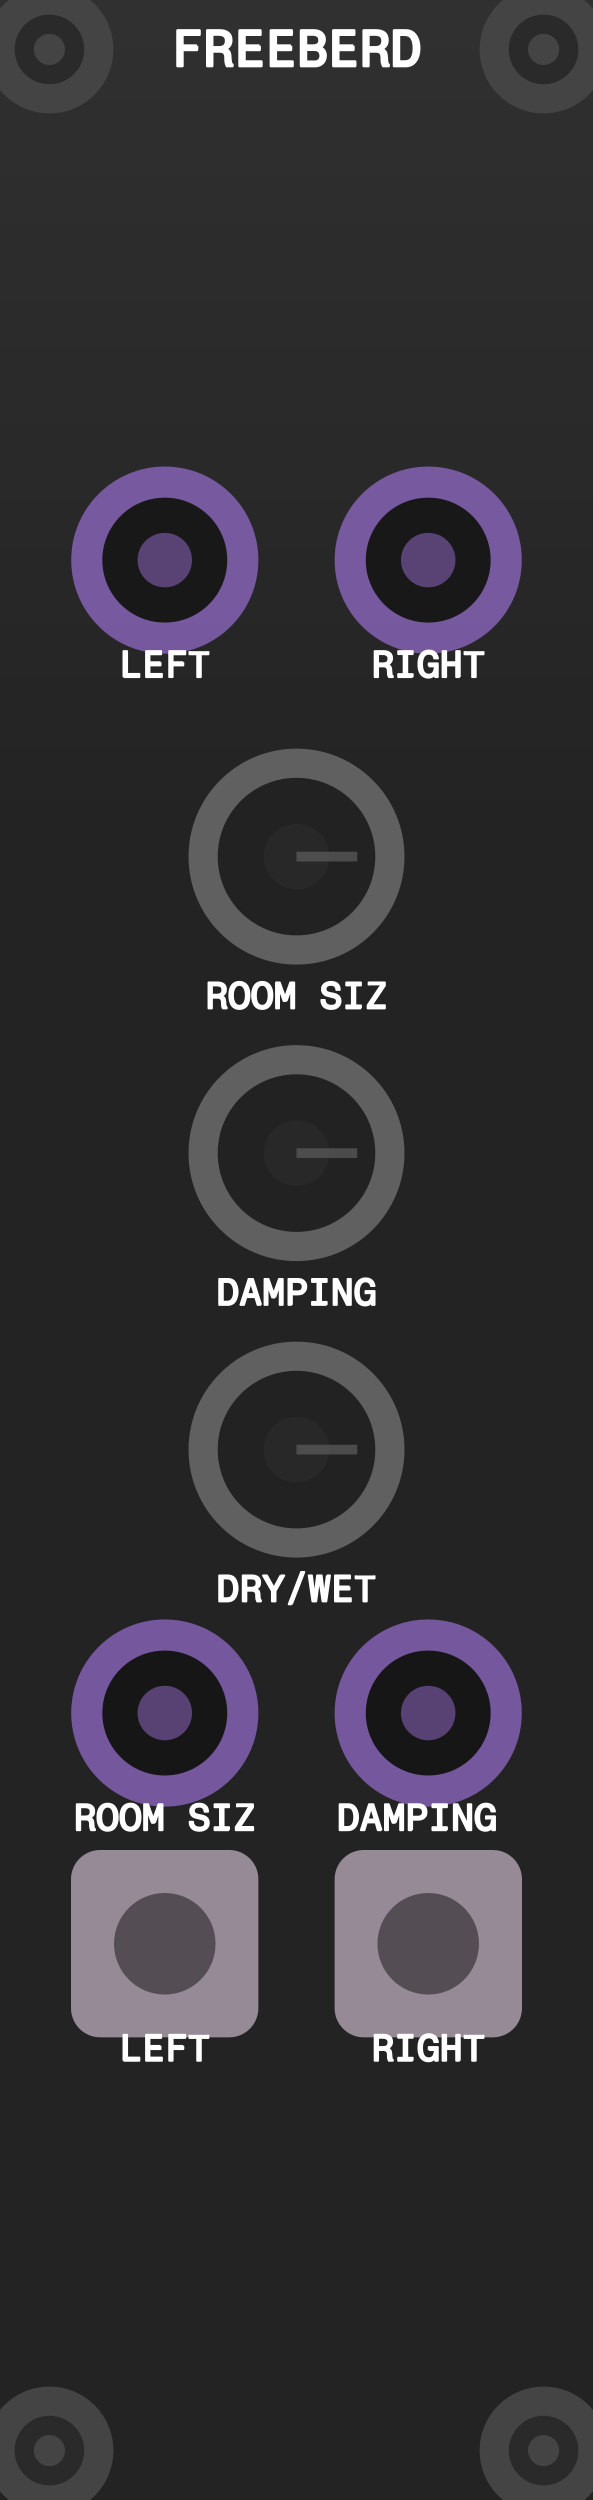
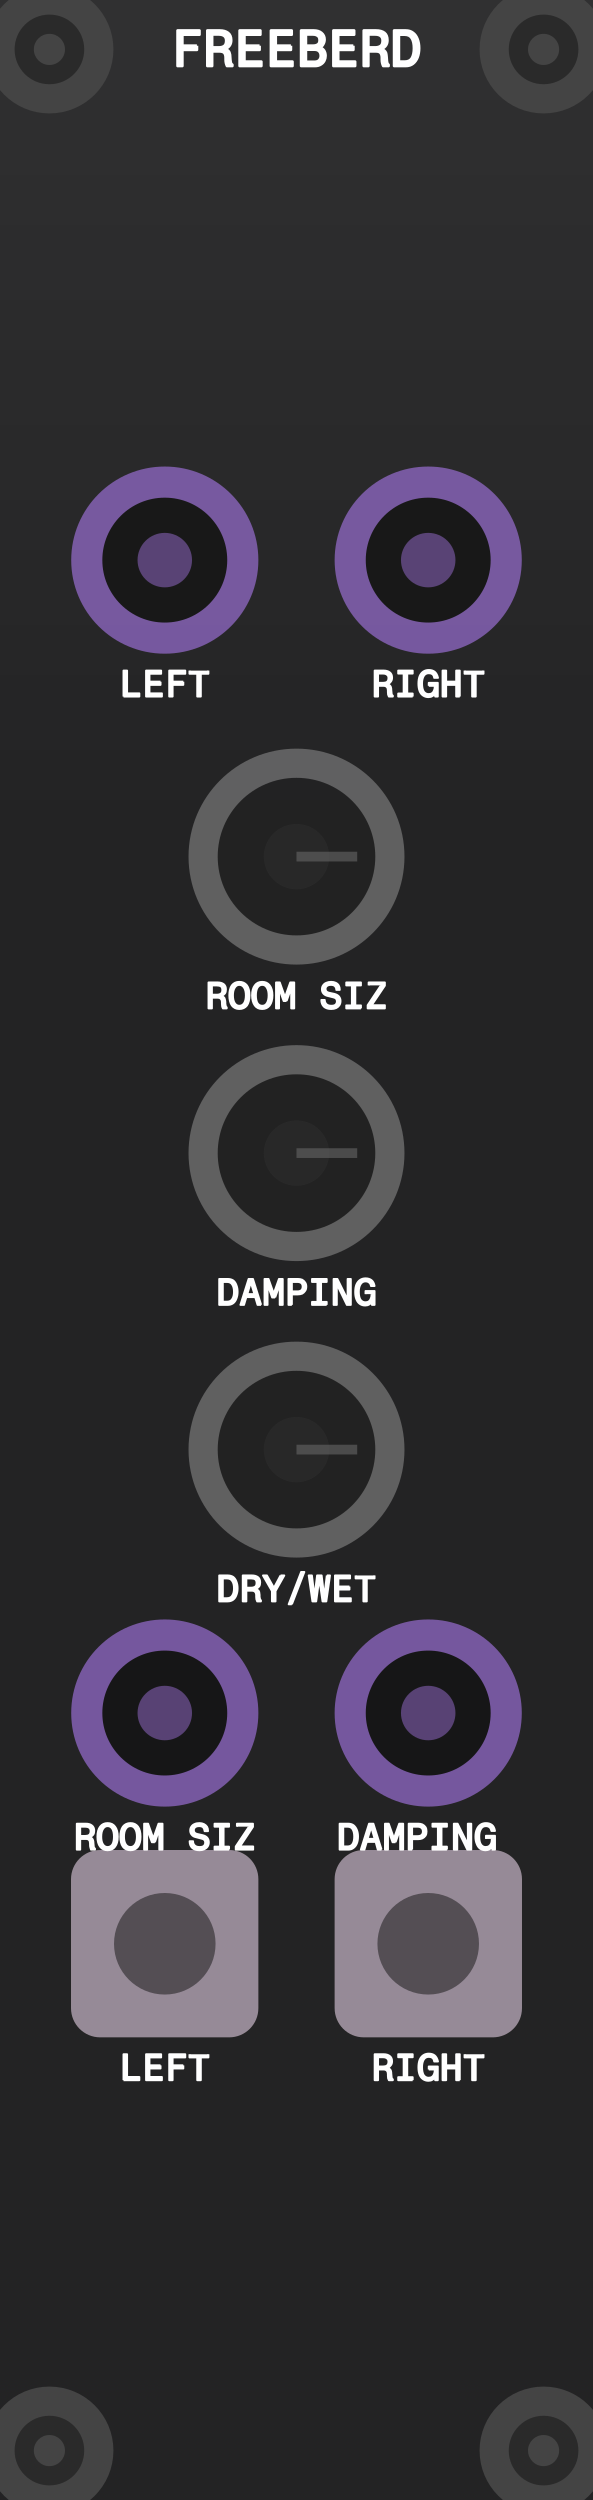
<svg xmlns="http://www.w3.org/2000/svg" viewBox="0 0 30.48 128.5" width="30.48mm" height="128.5mm">
  <g id="layer-background">
    <rect x="0.3" y="0.3" width="29.88" height="127.9" fill="none" stroke="#333" stroke-width="1.5" />
    <rect x="0" y="0.000" width="30.48" height="1.295" fill="#303031" />
    <rect x="0" y="1.285" width="30.48" height="1.295" fill="#303031" />
    <rect x="0" y="2.570" width="30.48" height="1.295" fill="#2f2f30" />
    <rect x="0" y="3.855" width="30.48" height="1.295" fill="#2f2f30" />
    <rect x="0" y="5.140" width="30.48" height="1.295" fill="#2e2e2f" />
    <rect x="0" y="6.425" width="30.48" height="1.295" fill="#2e2e2f" />
    <rect x="0" y="7.710" width="30.48" height="1.295" fill="#2e2e2f" />
    <rect x="0" y="8.995" width="30.48" height="1.295" fill="#2d2d2e" />
    <rect x="0" y="10.280" width="30.48" height="1.295" fill="#2d2d2e" />
    <rect x="0" y="11.565" width="30.48" height="1.295" fill="#2c2c2d" />
    <rect x="0" y="12.850" width="30.48" height="1.295" fill="#2c2c2d" />
    <rect x="0" y="14.135" width="30.48" height="1.295" fill="#2c2c2d" />
    <rect x="0" y="15.420" width="30.48" height="1.295" fill="#2b2b2c" />
    <rect x="0" y="16.705" width="30.48" height="1.295" fill="#2b2b2c" />
    <rect x="0" y="17.990" width="30.48" height="1.295" fill="#2a2a2b" />
    <rect x="0" y="19.275" width="30.48" height="1.295" fill="#2a2a2b" />
    <rect x="0" y="20.560" width="30.48" height="1.295" fill="#2a2a2b" />
    <rect x="0" y="21.845" width="30.48" height="1.295" fill="#29292a" />
    <rect x="0" y="23.130" width="30.48" height="1.295" fill="#29292a" />
    <rect x="0" y="24.415" width="30.48" height="1.295" fill="#29292a" />
    <rect x="0" y="25.700" width="30.48" height="1.295" fill="#282829" />
    <rect x="0" y="26.985" width="30.48" height="1.295" fill="#282829" />
    <rect x="0" y="28.270" width="30.48" height="1.295" fill="#272728" />
    <rect x="0" y="29.555" width="30.48" height="1.295" fill="#272728" />
    <rect x="0" y="30.840" width="30.48" height="1.295" fill="#272728" />
    <rect x="0" y="32.125" width="30.48" height="1.295" fill="#262627" />
    <rect x="0" y="33.410" width="30.48" height="1.295" fill="#262627" />
    <rect x="0" y="34.695" width="30.48" height="1.295" fill="#252526" />
    <rect x="0" y="35.980" width="30.48" height="1.295" fill="#252526" />
    <rect x="0" y="37.265" width="30.48" height="1.295" fill="#252526" />
    <rect x="0" y="38.550" width="30.48" height="1.295" fill="#242425" />
    <rect x="0" y="39.835" width="30.48" height="1.295" fill="#242425" />
    <rect x="0" y="41.120" width="30.48" height="1.295" fill="#232324" />
    <rect x="0" y="42.405" width="30.48" height="1.295" fill="#232324" />
    <rect x="0" y="43.690" width="30.48" height="1.295" fill="#232324" />
    <rect x="0" y="44.975" width="30.48" height="1.295" fill="#232324" />
    <rect x="0" y="46.260" width="30.48" height="1.295" fill="#232324" />
    <rect x="0" y="47.545" width="30.48" height="1.295" fill="#232324" />
    <rect x="0" y="48.830" width="30.48" height="1.295" fill="#232324" />
    <rect x="0" y="50.115" width="30.48" height="1.295" fill="#232324" />
    <rect x="0" y="51.400" width="30.48" height="1.295" fill="#232324" />
    <rect x="0" y="52.685" width="30.48" height="1.295" fill="#232324" />
    <rect x="0" y="53.970" width="30.48" height="1.295" fill="#232324" />
    <rect x="0" y="55.255" width="30.48" height="1.295" fill="#232324" />
    <rect x="0" y="56.540" width="30.48" height="1.295" fill="#232324" />
    <rect x="0" y="57.825" width="30.48" height="1.295" fill="#232324" />
    <rect x="0" y="59.110" width="30.48" height="1.295" fill="#232324" />
    <rect x="0" y="60.395" width="30.48" height="1.295" fill="#232324" />
    <rect x="0" y="61.680" width="30.48" height="1.295" fill="#232324" />
    <rect x="0" y="62.965" width="30.48" height="1.295" fill="#232324" />
    <rect x="0" y="64.250" width="30.48" height="1.295" fill="#232324" />
    <rect x="0" y="65.535" width="30.48" height="1.295" fill="#232324" />
    <rect x="0" y="66.820" width="30.48" height="1.295" fill="#232324" />
    <rect x="0" y="68.105" width="30.48" height="1.295" fill="#232324" />
    <rect x="0" y="69.390" width="30.48" height="1.295" fill="#232324" />
    <rect x="0" y="70.675" width="30.48" height="1.295" fill="#232324" />
    <rect x="0" y="71.960" width="30.48" height="1.295" fill="#232324" />
    <rect x="0" y="73.245" width="30.48" height="1.295" fill="#232324" />
    <rect x="0" y="74.530" width="30.48" height="1.295" fill="#232324" />
    <rect x="0" y="75.815" width="30.48" height="1.295" fill="#232324" />
    <rect x="0" y="77.100" width="30.48" height="1.295" fill="#232324" />
    <rect x="0" y="78.385" width="30.48" height="1.295" fill="#232324" />
    <rect x="0" y="79.670" width="30.48" height="1.295" fill="#232324" />
    <rect x="0" y="80.955" width="30.48" height="1.295" fill="#232324" />
    <rect x="0" y="82.240" width="30.48" height="1.295" fill="#232324" />
    <rect x="0" y="83.525" width="30.48" height="1.295" fill="#232324" />
    <rect x="0" y="84.810" width="30.48" height="1.295" fill="#232324" />
    <rect x="0" y="86.095" width="30.48" height="1.295" fill="#232324" />
    <rect x="0" y="87.380" width="30.48" height="1.295" fill="#232324" />
    <rect x="0" y="88.665" width="30.48" height="1.295" fill="#232324" />
    <rect x="0" y="89.950" width="30.48" height="1.295" fill="#232324" />
    <rect x="0" y="91.235" width="30.48" height="1.295" fill="#232324" />
    <rect x="0" y="92.520" width="30.48" height="1.295" fill="#232324" />
    <rect x="0" y="93.805" width="30.48" height="1.295" fill="#232324" />
    <rect x="0" y="95.090" width="30.48" height="1.295" fill="#232324" />
    <rect x="0" y="96.375" width="30.48" height="1.295" fill="#232324" />
    <rect x="0" y="97.660" width="30.48" height="1.295" fill="#232324" />
    <rect x="0" y="98.945" width="30.48" height="1.295" fill="#232324" />
    <rect x="0" y="100.230" width="30.48" height="1.295" fill="#232324" />
    <rect x="0" y="101.515" width="30.48" height="1.295" fill="#232324" />
    <rect x="0" y="102.800" width="30.48" height="1.295" fill="#232324" />
    <rect x="0" y="104.085" width="30.48" height="1.295" fill="#232324" />
    <rect x="0" y="105.370" width="30.48" height="1.295" fill="#232324" />
    <rect x="0" y="106.655" width="30.48" height="1.295" fill="#232324" />
    <rect x="0" y="107.940" width="30.48" height="1.295" fill="#232324" />
    <rect x="0" y="109.225" width="30.48" height="1.295" fill="#232324" />
    <rect x="0" y="110.510" width="30.48" height="1.295" fill="#232324" />
    <rect x="0" y="111.795" width="30.48" height="1.295" fill="#232324" />
    <rect x="0" y="113.080" width="30.48" height="1.295" fill="#232324" />
    <rect x="0" y="114.365" width="30.48" height="1.295" fill="#232324" />
    <rect x="0" y="115.650" width="30.48" height="1.295" fill="#232324" />
    <rect x="0" y="116.935" width="30.48" height="1.295" fill="#232324" />
    <rect x="0" y="118.220" width="30.48" height="1.295" fill="#232324" />
    <rect x="0" y="119.505" width="30.48" height="1.295" fill="#232324" />
    <rect x="0" y="120.790" width="30.48" height="1.295" fill="#232324" />
    <rect x="0" y="122.075" width="30.48" height="1.295" fill="#232324" />
    <rect x="0" y="123.360" width="30.48" height="1.295" fill="#232324" />
    <rect x="0" y="124.645" width="30.48" height="1.295" fill="#232324" />
    <rect x="0" y="125.930" width="30.48" height="1.295" fill="#232324" />
    <rect x="0" y="127.215" width="30.48" height="1.295" fill="#232324" />
  </g>
  <g id="layer-outlines">
    <circle cx="2.54" cy="2.54" r="2.54" fill="#2a2a2a" stroke="#444" stroke-width="1.5" />
    <circle cx="2.54" cy="2.54" r="0.8" fill="#444" />
    <circle cx="2.54" cy="125.96" r="2.54" fill="#2a2a2a" stroke="#444" stroke-width="1.5" />
    <circle cx="2.54" cy="125.96" r="0.8" fill="#444" />
    <circle cx="27.94" cy="2.54" r="2.54" fill="#2a2a2a" stroke="#444" stroke-width="1.5" />
    <circle cx="27.94" cy="2.54" r="0.8" fill="#444" />
    <circle cx="27.94" cy="125.96" r="2.54" fill="#2a2a2a" stroke="#444" stroke-width="1.5" />
    <circle cx="27.94" cy="125.96" r="0.8" fill="#444" />
    <circle cx="8.47" cy="28.79" r="4.01" fill="#111" stroke="#996dd2" stroke-width="1.6" opacity="0.7" />
    <circle cx="8.47" cy="28.79" r="1.40" fill="#996dd2" opacity="0.5" />
    <circle cx="22.01" cy="28.79" r="4.01" fill="#111" stroke="#996dd2" stroke-width="1.6" opacity="0.7" />
    <circle cx="22.01" cy="28.79" r="1.40" fill="#996dd2" opacity="0.5" />
    <circle cx="15.24" cy="44.03" r="4.80" fill="#222" stroke="#888" stroke-width="1.5" opacity="0.6" />
    <circle cx="15.24" cy="44.03" r="1.68" fill="#333" opacity="0.4" />
    <line x1="15.24" y1="44.03" x2="18.36" y2="44.03" stroke="#666" stroke-width="0.5" opacity="0.6" />
    <circle cx="15.24" cy="59.27" r="4.80" fill="#222" stroke="#888" stroke-width="1.5" opacity="0.6" />
    <circle cx="15.24" cy="59.27" r="1.68" fill="#333" opacity="0.4" />
    <line x1="15.24" y1="59.27" x2="18.36" y2="59.27" stroke="#666" stroke-width="0.5" opacity="0.6" />
    <circle cx="15.24" cy="74.51" r="4.80" fill="#222" stroke="#888" stroke-width="1.5" opacity="0.6" />
    <circle cx="15.24" cy="74.51" r="1.68" fill="#333" opacity="0.4" />
    <line x1="15.24" y1="74.51" x2="18.36" y2="74.51" stroke="#666" stroke-width="0.5" opacity="0.6" />
    <circle cx="8.47" cy="88.05" r="4.01" fill="#111" stroke="#996dd2" stroke-width="1.6" opacity="0.7" />
    <circle cx="8.47" cy="88.05" r="1.40" fill="#996dd2" opacity="0.5" />
    <circle cx="22.01" cy="88.05" r="4.01" fill="#111" stroke="#996dd2" stroke-width="1.6" opacity="0.7" />
    <circle cx="22.01" cy="88.05" r="1.40" fill="#996dd2" opacity="0.5" />
    <rect x="3.65" y="95.09" width="9.63" height="9.63" rx="1.5" fill="#c8b7c7" opacity="0.7" />
    <circle cx="8.47" cy="99.91" r="2.61" fill="#111" opacity="0.5" />
    <rect x="17.20" y="95.09" width="9.63" height="9.63" rx="1.5" fill="#c8b7c7" opacity="0.7" />
    <circle cx="22.01" cy="99.91" r="2.61" fill="#111" opacity="0.5" />
  </g>
  <g id="layer-text">
    <path d="M10.12 2.35L10.12 2.56L9.37 2.56L9.37 3.39L9.13 3.39L9.13 1.57L10.25 1.57L10.25 1.78L9.37 1.78L9.37 2.35L10.12 2.35M11.29 2.64L10.90 2.64L10.90 3.39L10.66 3.39L10.66 1.57L11.30 1.57Q11.56 1.57 11.72 1.69Q11.88 1.81 11.88 2.07Q11.88 2.22 11.81 2.33Q11.74 2.44 11.58 2.52Q11.68 2.56 11.73 2.61Q11.78 2.65 11.80 2.73Q11.83 2.81 11.83 2.94L11.84 3.08Q11.85 3.14 11.86 3.22Q11.88 3.29 11.94 3.33L11.94 3.39L11.67 3.39Q11.64 3.33 11.62 3.25Q11.60 3.17 11.60 3.08L11.60 2.97Q11.60 2.81 11.53 2.72Q11.45 2.64 11.29 2.64M11.25 1.77L10.90 1.77L10.90 2.44L11.25 2.44Q11.43 2.44 11.53 2.36Q11.63 2.28 11.63 2.09Q11.63 1.93 11.53 1.85Q11.43 1.77 11.25 1.77M13.34 2.35L13.34 2.56L12.56 2.56L12.56 3.17L13.43 3.17L13.43 3.39L12.32 3.39L12.32 1.57L13.38 1.57L13.38 1.78L12.56 1.78L12.56 2.35L13.34 2.35M14.95 2.35L14.95 2.56L14.17 2.56L14.17 3.17L15.03 3.17L15.03 3.39L13.93 3.39L13.93 1.57L14.99 1.57L14.99 1.78L14.17 1.78L14.17 2.35L14.95 2.35M16.19 3.39L15.48 3.39L15.48 1.57L16.13 1.57Q16.37 1.57 16.52 1.69Q16.68 1.82 16.68 2.03Q16.68 2.16 16.61 2.28Q16.55 2.40 16.43 2.44Q16.57 2.48 16.65 2.59Q16.73 2.71 16.73 2.87Q16.73 3 16.67 3.12Q16.61 3.24 16.49 3.31Q16.37 3.39 16.19 3.39M16.09 1.77L15.72 1.77L15.72 2.35L16.09 2.35Q16.24 2.35 16.33 2.29Q16.43 2.23 16.43 2.07Q16.43 1.90 16.33 1.84Q16.24 1.77 16.09 1.77M16.16 2.55L15.72 2.55L15.72 3.18L16.16 3.18Q16.33 3.18 16.41 3.09Q16.49 3 16.49 2.87Q16.49 2.73 16.41 2.64Q16.33 2.55 16.16 2.55M18.16 2.35L18.16 2.56L17.38 2.56L17.38 3.17L18.25 3.17L18.25 3.39L17.14 3.39L17.14 1.57L18.20 1.57L18.20 1.78L17.38 1.78L17.38 2.35L18.16 2.35M19.33 2.64L18.93 2.64L18.93 3.39L18.70 3.39L18.70 1.57L19.33 1.57Q19.60 1.57 19.76 1.69Q19.91 1.81 19.91 2.07Q19.91 2.22 19.84 2.33Q19.77 2.44 19.61 2.52Q19.71 2.56 19.76 2.61Q19.81 2.65 19.84 2.73Q19.86 2.81 19.87 2.94L19.88 3.08Q19.88 3.14 19.90 3.22Q19.91 3.29 19.97 3.33L19.97 3.39L19.70 3.39Q19.67 3.33 19.65 3.25Q19.63 3.17 19.63 3.08L19.63 2.97Q19.63 2.81 19.56 2.72Q19.49 2.64 19.33 2.64M19.29 1.77L18.93 1.77L18.93 2.44L19.29 2.44Q19.46 2.44 19.57 2.36Q19.67 2.28 19.67 2.09Q19.67 1.93 19.57 1.85Q19.47 1.77 19.29 1.77M20.85 3.39L20.26 3.39L20.26 1.57L20.85 1.57Q21.08 1.57 21.23 1.69Q21.38 1.80 21.46 2.01Q21.54 2.21 21.54 2.48Q21.54 2.74 21.46 2.95Q21.38 3.15 21.23 3.27Q21.08 3.39 20.85 3.39M20.80 1.78L20.50 1.78L20.50 3.17L20.80 3.17Q21.06 3.17 21.17 2.99Q21.28 2.80 21.28 2.48Q21.28 2.15 21.17 1.97Q21.06 1.78 20.80 1.78" fill="#ffffff" stroke="#ffffff" stroke-width="0.143" stroke-linejoin="round" />
-     <path d="M6.35 34.80L6.35 33.47L6.53 33.47L6.53 34.64L7.16 34.64L7.16 34.80L6.35 34.80M8.25 34.04L8.25 34.20L7.68 34.20L7.68 34.64L8.32 34.64L8.32 34.80L7.51 34.80L7.51 33.47L8.28 33.47L8.28 33.63L7.68 33.63L7.68 34.04L8.25 34.04M9.42 34.04L9.42 34.20L8.87 34.20L8.87 34.80L8.70 34.80L8.70 33.47L9.52 33.47L9.52 33.63L8.87 33.63L8.87 34.04L9.42 34.04M10.71 33.47L10.71 33.63L10.32 33.63L10.32 34.80L10.14 34.80L10.14 33.63L9.74 33.63L9.74 33.47" fill="#ffffff" stroke="#ffffff" stroke-width="0.104" stroke-linejoin="round" />
-     <path d="M19.72 34.25L19.43 34.25L19.43 34.80L19.26 34.80L19.26 33.47L19.72 33.47Q19.91 33.47 20.03 33.56Q20.15 33.65 20.15 33.83Q20.15 33.95 20.09 34.03Q20.04 34.11 19.93 34.17Q20 34.20 20.03 34.23Q20.07 34.26 20.09 34.32Q20.11 34.38 20.11 34.48L20.12 34.58Q20.12 34.62 20.13 34.67Q20.14 34.73 20.19 34.76L20.19 34.80L19.99 34.80Q19.97 34.76 19.95 34.70Q19.94 34.64 19.94 34.58L19.94 34.49Q19.94 34.38 19.89 34.32Q19.83 34.25 19.72 34.25M19.69 33.62L19.43 33.62L19.43 34.10L19.69 34.10Q19.82 34.10 19.89 34.05Q19.97 33.99 19.97 33.85Q19.97 33.73 19.89 33.68Q19.82 33.62 19.69 33.62M21.21 34.80L20.47 34.80L20.47 34.65L20.75 34.65L20.75 33.62L20.47 33.62L20.47 33.47L21.21 33.47L21.21 33.62L20.93 33.62L20.93 34.65L21.21 34.65L21.21 34.80M22.04 34.25L22.04 34.10L22.50 34.10L22.50 34.80L22.37 34.80L22.36 34.62Q22.31 34.73 22.22 34.78Q22.14 34.83 22.02 34.83Q21.87 34.83 21.75 34.75Q21.63 34.67 21.57 34.52Q21.51 34.36 21.51 34.14Q21.51 33.92 21.57 33.76Q21.64 33.60 21.76 33.52Q21.88 33.44 22.04 33.44Q22.22 33.44 22.34 33.53Q22.46 33.63 22.51 33.84L22.32 33.84Q22.30 33.70 22.22 33.65Q22.15 33.60 22.04 33.60Q21.87 33.60 21.78 33.74Q21.69 33.89 21.69 34.13Q21.69 34.41 21.78 34.55Q21.88 34.68 22.03 34.68Q22.14 34.68 22.21 34.63Q22.28 34.58 22.31 34.49Q22.35 34.40 22.35 34.29L22.35 34.25L22.04 34.25M23.63 34.80L23.45 34.80L23.45 34.20L22.93 34.20L22.93 34.80L22.75 34.80L22.75 33.47L22.93 33.47L22.93 34.04L23.45 34.04L23.45 33.47L23.63 33.47L23.63 34.80M24.85 33.47L24.85 33.63L24.45 33.63L24.45 34.80L24.27 34.80L24.27 33.63L23.88 33.63L23.88 33.47" fill="#ffffff" stroke="#ffffff" stroke-width="0.104" stroke-linejoin="round" />
+     <path d="M6.35 35.80L6.35 34.47L6.53 34.47L6.53 35.64L7.16 35.64L7.16 35.80L6.35 35.80M8.25 35.04L8.25 35.20L7.68 35.20L7.68 35.64L8.32 35.64L8.32 35.80L7.51 35.80L7.51 34.47L8.28 34.47L8.28 34.63L7.68 34.63L7.68 35.04L8.25 35.04M9.42 35.04L9.42 35.20L8.87 35.20L8.87 35.80L8.70 35.80L8.70 34.47L9.52 34.47L9.52 34.63L8.87 34.63L8.87 35.04L9.42 35.04M10.71 34.47L10.71 34.63L10.32 34.63L10.32 35.80L10.14 35.80L10.14 34.63L9.74 34.63L9.74 34.47" fill="#ffffff" stroke="#ffffff" stroke-width="0.104" stroke-linejoin="round" />
+     <path d="M19.72 35.25L19.43 35.25L19.43 35.80L19.26 35.80L19.26 34.47L19.72 34.47Q19.91 34.47 20.03 34.56Q20.15 34.65 20.15 34.83Q20.15 34.95 20.09 35.03Q20.04 35.11 19.93 35.17Q20 35.20 20.03 35.23Q20.07 35.26 20.09 35.32Q20.11 35.38 20.11 35.48L20.12 35.58Q20.12 35.62 20.13 35.67Q20.14 35.73 20.19 35.76L20.19 35.80L19.99 35.80Q19.97 35.76 19.95 35.70Q19.94 35.64 19.94 35.58L19.94 35.49Q19.94 35.38 19.89 35.32Q19.83 35.25 19.72 35.25M19.69 34.62L19.43 34.62L19.43 35.10L19.69 35.10Q19.82 35.10 19.89 35.05Q19.97 34.99 19.97 34.85Q19.97 34.73 19.89 34.68Q19.82 34.62 19.69 34.62M21.21 35.80L20.47 35.80L20.47 35.65L20.75 35.65L20.75 34.62L20.47 34.62L20.47 34.47L21.21 34.47L21.21 34.62L20.93 34.62L20.93 35.65L21.21 35.65L21.21 35.80M22.04 35.25L22.04 35.10L22.50 35.10L22.50 35.80L22.37 35.80L22.36 35.62Q22.31 35.73 22.22 35.78Q22.14 35.83 22.02 35.83Q21.87 35.83 21.75 35.75Q21.63 35.67 21.57 35.52Q21.51 35.36 21.51 35.14Q21.51 34.92 21.57 34.76Q21.64 34.60 21.76 34.52Q21.88 34.44 22.04 34.44Q22.22 34.44 22.34 34.53Q22.46 34.63 22.51 34.84L22.32 34.84Q22.30 34.70 22.22 34.65Q22.15 34.60 22.04 34.60Q21.87 34.60 21.78 34.74Q21.69 34.89 21.69 35.13Q21.69 35.41 21.78 35.55Q21.88 35.68 22.03 35.68Q22.14 35.68 22.21 35.63Q22.28 35.58 22.31 35.49Q22.35 35.40 22.35 35.29L22.35 35.25L22.04 35.25M23.63 35.80L23.45 35.80L23.45 35.20L22.93 35.20L22.93 35.80L22.75 35.80L22.75 34.47L22.93 34.47L22.93 35.04L23.45 35.04L23.45 34.47L23.63 34.47L23.63 35.80M24.85 34.47L24.85 34.63L24.45 34.63L24.45 35.80L24.27 35.80L24.27 34.63L23.88 34.63L23.88 34.47" fill="#ffffff" stroke="#ffffff" stroke-width="0.104" stroke-linejoin="round" />
    <path d="M11.18 51.28L10.89 51.28L10.89 51.83L10.72 51.83L10.72 50.50L11.19 50.50Q11.38 50.50 11.50 50.59Q11.61 50.68 11.61 50.86Q11.61 50.98 11.56 51.06Q11.51 51.13 11.39 51.19Q11.46 51.22 11.50 51.26Q11.54 51.29 11.55 51.35Q11.57 51.41 11.58 51.50L11.58 51.60Q11.59 51.65 11.60 51.70Q11.61 51.75 11.65 51.78L11.65 51.83L11.46 51.83Q11.43 51.78 11.42 51.72Q11.41 51.67 11.41 51.60L11.41 51.52Q11.41 51.40 11.35 51.34Q11.30 51.28 11.18 51.28M11.15 50.65L10.89 50.65L10.89 51.13L11.15 51.13Q11.28 51.13 11.36 51.07Q11.43 51.02 11.43 50.88Q11.43 50.76 11.36 50.70Q11.28 50.65 11.15 50.65M12.30 50.47Q12.55 50.47 12.69 50.65Q12.82 50.83 12.82 51.16Q12.82 51.49 12.69 51.68Q12.55 51.86 12.30 51.86Q12.06 51.86 11.92 51.68Q11.79 51.49 11.79 51.16Q11.79 50.83 11.92 50.65Q12.06 50.47 12.30 50.47M12.30 50.62Q12.15 50.62 12.06 50.77Q11.97 50.91 11.97 51.16Q11.97 51.42 12.06 51.56Q12.15 51.70 12.30 51.70Q12.46 51.70 12.55 51.56Q12.64 51.42 12.64 51.16Q12.64 50.91 12.55 50.77Q12.46 50.62 12.30 50.62M13.48 50.47Q13.72 50.47 13.86 50.65Q14 50.83 14 51.16Q14 51.49 13.86 51.68Q13.72 51.86 13.48 51.86Q13.23 51.86 13.10 51.68Q12.96 51.49 12.96 51.16Q12.96 50.83 13.10 50.65Q13.23 50.47 13.48 50.47M13.48 50.62Q13.32 50.62 13.23 50.77Q13.15 50.91 13.15 51.16Q13.15 51.42 13.23 51.56Q13.32 51.70 13.48 51.70Q13.64 51.70 13.72 51.56Q13.81 51.42 13.81 51.16Q13.81 50.91 13.72 50.77Q13.64 50.62 13.48 50.62M14.73 51.45L14.58 51.45L14.34 50.77L14.34 51.83L14.19 51.83L14.19 50.50L14.38 50.50L14.65 51.26L14.92 50.50L15.12 50.50L15.12 51.83L14.97 51.83L14.97 50.77L14.73 51.45M17.46 50.86L17.46 50.88L17.29 50.88Q17.29 50.77 17.22 50.69Q17.15 50.62 17.01 50.62Q16.88 50.62 16.80 50.68Q16.73 50.74 16.73 50.83Q16.73 50.99 16.91 51.03L17.19 51.09Q17.34 51.13 17.42 51.22Q17.50 51.32 17.50 51.45Q17.50 51.58 17.44 51.67Q17.38 51.76 17.28 51.81Q17.17 51.86 17.03 51.86Q16.78 51.86 16.65 51.74Q16.52 51.61 16.52 51.40L16.69 51.40Q16.69 51.53 16.78 51.62Q16.87 51.70 17.03 51.70Q17.18 51.70 17.25 51.64Q17.32 51.57 17.32 51.47Q17.32 51.38 17.27 51.33Q17.23 51.28 17.13 51.26L16.85 51.19Q16.71 51.16 16.63 51.07Q16.55 50.98 16.55 50.85Q16.55 50.73 16.61 50.65Q16.67 50.56 16.77 50.52Q16.88 50.47 17.02 50.47Q17.16 50.47 17.26 50.52Q17.36 50.57 17.41 50.66Q17.46 50.75 17.46 50.86M18.55 51.83L17.80 51.83L17.80 51.68L18.09 51.68L18.09 50.65L17.80 50.65L17.80 50.50L18.55 50.50L18.55 50.65L18.26 50.65L18.26 51.68L18.55 51.68L18.55 51.83M18.95 50.65L18.95 50.50L19.78 50.50L19.78 50.66L19.10 51.67L19.78 51.67L19.78 51.83L18.90 51.83L18.90 51.67L19.58 50.65" fill="#ffffff" stroke="#ffffff" stroke-width="0.104" stroke-linejoin="round" />
    <path d="M11.70 67.07L11.27 67.07L11.27 65.74L11.70 65.74Q11.87 65.74 11.99 65.82Q12.10 65.91 12.15 66.06Q12.21 66.21 12.21 66.40Q12.21 66.59 12.15 66.74Q12.10 66.89 11.99 66.98Q11.87 67.07 11.70 67.07M11.67 65.89L11.45 65.89L11.45 66.91L11.67 66.91Q11.86 66.91 11.94 66.77Q12.03 66.64 12.03 66.40Q12.03 66.16 11.94 66.03Q11.86 65.89 11.67 65.89M13.42 67.07L13.24 67.07L13.12 66.67L12.66 66.67L12.54 67.07L12.36 67.07L12.78 65.74L13 65.74L13.42 67.07M12.89 65.90L12.71 66.52L13.08 66.52L12.89 65.90M14.14 66.69L13.99 66.69L13.75 66.01L13.75 67.07L13.60 67.07L13.60 65.74L13.80 65.74L14.07 66.50L14.34 65.74L14.53 65.74L14.53 67.07L14.38 67.07L14.38 66.01L14.14 66.69M15 67.07L14.83 67.07L14.83 65.74L15.31 65.74Q15.43 65.74 15.53 65.78Q15.62 65.83 15.68 65.92Q15.74 66 15.74 66.13Q15.74 66.27 15.68 66.35Q15.62 66.44 15.53 66.49Q15.43 66.53 15.31 66.53L15 66.53L15 67.07M15 65.89L15 66.38L15.29 66.38Q15.41 66.38 15.49 66.32Q15.56 66.25 15.56 66.13Q15.56 66.02 15.49 65.95Q15.41 65.89 15.29 65.89L15 65.89M16.79 67.07L16.04 67.07L16.04 66.92L16.32 66.92L16.32 65.89L16.04 65.89L16.04 65.74L16.79 65.74L16.79 65.89L16.50 65.89L16.50 66.92L16.79 66.92L16.79 67.07M17.87 66.81L17.87 65.74L18.03 65.74L18.03 67.07L17.83 67.07L17.31 66L17.31 66L17.31 67.07L17.15 67.07L17.15 65.74L17.34 65.74L17.87 66.81L17.87 66.81M18.79 66.52L18.79 66.36L19.25 66.36L19.25 67.07L19.12 67.07L19.11 66.88Q19.06 67 18.97 67.05Q18.89 67.10 18.77 67.10Q18.61 67.10 18.50 67.02Q18.38 66.94 18.32 66.78Q18.26 66.63 18.26 66.41Q18.26 66.18 18.32 66.03Q18.39 65.87 18.51 65.79Q18.63 65.71 18.79 65.71Q18.97 65.71 19.09 65.80Q19.21 65.89 19.25 66.10L19.07 66.10Q19.05 65.97 18.97 65.92Q18.90 65.86 18.79 65.86Q18.62 65.86 18.53 66.01Q18.44 66.15 18.44 66.40Q18.44 66.68 18.53 66.81Q18.63 66.94 18.78 66.94Q18.89 66.94 18.96 66.89Q19.03 66.84 19.06 66.75Q19.10 66.66 19.10 66.56L19.10 66.52" fill="#ffffff" stroke="#ffffff" stroke-width="0.104" stroke-linejoin="round" />
    <path d="M11.70 82.31L11.27 82.31L11.27 80.98L11.70 80.98Q11.87 80.98 11.99 81.06Q12.10 81.15 12.15 81.30Q12.21 81.45 12.21 81.64Q12.21 81.83 12.15 81.98Q12.10 82.13 11.99 82.22Q11.87 82.31 11.70 82.31M11.67 81.13L11.45 81.13L11.45 82.15L11.67 82.15Q11.86 82.15 11.94 82.01Q12.03 81.88 12.03 81.64Q12.03 81.40 11.94 81.27Q11.86 81.13 11.67 81.13M12.94 81.76L12.66 81.76L12.66 82.31L12.48 82.31L12.48 80.98L12.95 80.98Q13.14 80.98 13.26 81.07Q13.37 81.16 13.37 81.34Q13.37 81.46 13.32 81.54Q13.27 81.61 13.15 81.67Q13.22 81.70 13.26 81.74Q13.30 81.77 13.32 81.83Q13.33 81.89 13.34 81.98L13.34 82.08Q13.35 82.13 13.36 82.18Q13.37 82.23 13.41 82.26L13.41 82.31L13.22 82.31Q13.20 82.26 13.18 82.20Q13.17 82.15 13.17 82.08L13.17 82Q13.17 81.88 13.11 81.82Q13.06 81.76 12.94 81.76M12.91 81.13L12.66 81.13L12.66 81.61L12.91 81.61Q13.04 81.61 13.12 81.55Q13.19 81.50 13.19 81.36Q13.19 81.24 13.12 81.18Q13.05 81.13 12.91 81.13M14.42 80.98L14.61 80.98L14.16 81.78L14.16 82.31L13.98 82.31L13.98 81.78L13.52 80.98L13.72 80.98L14.08 81.62L14.42 80.98M15 82.46L14.84 82.46L15.48 80.80L15.64 80.80L15 82.46M16.80 80.98L16.96 80.98L16.77 82.31L16.58 82.31L16.41 81.13L16.41 81.13L16.25 82.31L16.06 82.31L15.87 80.98L16.03 80.98L16.16 82.04L16.17 82.04L16.30 80.98L16.53 80.98L16.66 82.05L16.67 82.05L16.80 80.98M17.96 81.55L17.96 81.70L17.39 81.70L17.39 82.15L18.03 82.15L18.03 82.31L17.22 82.31L17.22 80.98L17.99 80.98L17.99 81.13L17.39 81.13L17.39 81.55L17.96 81.55M19.25 80.98L19.25 81.13L18.85 81.13L18.85 82.31L18.68 82.31L18.68 81.13L18.28 81.13L18.28 80.98" fill="#ffffff" stroke="#ffffff" stroke-width="0.104" stroke-linejoin="round" />
-     <path d="M4.41 93.52L4.12 93.52L4.12 94.07L3.95 94.07L3.95 92.74L4.41 92.74Q4.61 92.74 4.72 92.83Q4.84 92.92 4.84 93.10Q4.84 93.22 4.79 93.30Q4.74 93.37 4.62 93.43Q4.69 93.46 4.73 93.50Q4.76 93.53 4.78 93.59Q4.80 93.65 4.80 93.74L4.81 93.84Q4.81 93.89 4.82 93.94Q4.84 93.99 4.88 94.02L4.88 94.07L4.68 94.07Q4.66 94.02 4.65 93.97Q4.63 93.91 4.63 93.84L4.63 93.76Q4.63 93.64 4.58 93.58Q4.53 93.52 4.41 93.52M4.38 92.89L4.12 92.89L4.12 93.37L4.38 93.37Q4.51 93.37 4.58 93.32Q4.66 93.26 4.66 93.12Q4.66 93 4.58 92.94Q4.51 92.89 4.38 92.89M5.53 92.71Q5.78 92.71 5.91 92.89Q6.05 93.07 6.05 93.41Q6.05 93.74 5.91 93.92Q5.78 94.10 5.53 94.10Q5.29 94.10 5.15 93.92Q5.01 93.74 5.01 93.41Q5.01 93.07 5.15 92.89Q5.29 92.71 5.53 92.71M5.53 92.86Q5.38 92.86 5.29 93.01Q5.20 93.15 5.20 93.41Q5.20 93.66 5.29 93.80Q5.38 93.94 5.53 93.94Q5.69 93.94 5.78 93.80Q5.86 93.66 5.86 93.41Q5.86 93.15 5.78 93.01Q5.69 92.86 5.53 92.86M6.71 92.71Q6.95 92.71 7.09 92.89Q7.22 93.07 7.22 93.41Q7.22 93.74 7.09 93.92Q6.95 94.10 6.71 94.10Q6.46 94.10 6.32 93.92Q6.19 93.74 6.19 93.41Q6.19 93.07 6.32 92.89Q6.46 92.71 6.71 92.71M6.71 92.86Q6.55 92.86 6.46 93.01Q6.37 93.15 6.37 93.41Q6.37 93.66 6.46 93.80Q6.55 93.94 6.71 93.94Q6.86 93.94 6.95 93.80Q7.04 93.66 7.04 93.41Q7.04 93.15 6.95 93.01Q6.86 92.86 6.71 92.86M7.96 93.69L7.81 93.69L7.56 93.02L7.56 94.07L7.41 94.07L7.41 92.74L7.61 92.74L7.88 93.50L8.15 92.74L8.35 92.74L8.35 94.07L8.19 94.07L8.19 93.01L7.96 93.69M10.69 93.10L10.69 93.12L10.52 93.12Q10.51 93.01 10.45 92.93Q10.38 92.86 10.24 92.86Q10.10 92.86 10.03 92.92Q9.96 92.98 9.96 93.07Q9.96 93.23 10.14 93.27L10.41 93.33Q10.57 93.37 10.65 93.46Q10.73 93.56 10.73 93.69Q10.73 93.82 10.67 93.91Q10.61 94 10.50 94.05Q10.40 94.10 10.26 94.10Q10.01 94.10 9.88 93.98Q9.75 93.86 9.75 93.64L9.92 93.64Q9.92 93.78 10.01 93.86Q10.09 93.94 10.26 93.94Q10.41 93.94 10.48 93.88Q10.55 93.81 10.55 93.71Q10.55 93.62 10.50 93.57Q10.45 93.52 10.35 93.50L10.08 93.43Q9.93 93.40 9.86 93.31Q9.78 93.22 9.78 93.09Q9.78 92.97 9.84 92.89Q9.90 92.80 10 92.76Q10.10 92.71 10.25 92.71Q10.38 92.71 10.48 92.76Q10.58 92.81 10.64 92.90Q10.69 92.99 10.69 93.10M11.77 94.07L11.03 94.07L11.03 93.92L11.31 93.92L11.31 92.89L11.03 92.89L11.03 92.74L11.77 92.74L11.77 92.89L11.49 92.89L11.49 93.92L11.77 93.92L11.77 94.07M12.18 92.89L12.18 92.74L13 92.74L13 92.90L12.33 93.91L13.01 93.91L13.01 94.07L12.12 94.07L12.12 93.91L12.80 92.89" fill="#ffffff" stroke="#ffffff" stroke-width="0.104" stroke-linejoin="round" />
-     <path d="M17.89 94.07L17.46 94.07L17.46 92.74L17.89 92.74Q18.06 92.74 18.17 92.82Q18.28 92.91 18.34 93.06Q18.40 93.21 18.40 93.40Q18.40 93.60 18.34 93.75Q18.28 93.90 18.17 93.98Q18.06 94.07 17.89 94.07M17.86 92.89L17.64 92.89L17.64 93.91L17.86 93.91Q18.05 93.91 18.13 93.77Q18.21 93.64 18.21 93.40Q18.21 93.17 18.13 93.03Q18.05 92.89 17.86 92.89M19.61 94.07L19.42 94.07L19.31 93.67L18.85 93.67L18.73 94.07L18.55 94.07L18.97 92.74L19.19 92.74L19.61 94.07M19.08 92.90L18.89 93.52L19.26 93.52L19.08 92.90M20.33 93.69L20.18 93.69L19.94 93.02L19.94 94.07L19.79 94.07L19.79 92.74L19.98 92.74L20.25 93.50L20.52 92.74L20.72 92.74L20.72 94.07L20.57 94.07L20.57 93.01L20.33 93.69M21.18 94.07L21.01 94.07L21.01 92.74L21.50 92.74Q21.62 92.74 21.71 92.78Q21.81 92.83 21.87 92.92Q21.92 93 21.92 93.14Q21.92 93.27 21.87 93.35Q21.81 93.44 21.71 93.49Q21.62 93.53 21.50 93.53L21.18 93.53L21.18 94.07M21.18 92.89L21.18 93.38L21.47 93.38Q21.60 93.38 21.67 93.32Q21.74 93.25 21.74 93.14Q21.74 93.02 21.67 92.96Q21.60 92.89 21.47 92.89L21.18 92.89M22.97 94.07L22.23 94.07L22.23 93.92L22.51 93.92L22.51 92.89L22.23 92.89L22.23 92.74L22.97 92.74L22.97 92.89L22.69 92.89L22.69 93.92L22.97 93.92L22.97 94.07M24.05 93.81L24.05 92.74L24.22 92.74L24.22 94.07L24.02 94.07L23.50 93L23.50 93L23.50 94.07L23.33 94.07L23.33 92.74L23.52 92.74L24.05 93.81L24.05 93.81M24.98 93.52L24.98 93.36L25.44 93.36L25.44 94.07L25.31 94.07L25.29 93.88Q25.25 94 25.16 94.05Q25.07 94.10 24.96 94.10Q24.80 94.10 24.68 94.02Q24.57 93.94 24.51 93.78Q24.44 93.63 24.44 93.41Q24.44 93.18 24.51 93.03Q24.58 92.87 24.70 92.79Q24.82 92.71 24.98 92.71Q25.15 92.71 25.28 92.80Q25.40 92.89 25.44 93.11L25.26 93.11Q25.23 92.97 25.16 92.92Q25.08 92.86 24.98 92.86Q24.80 92.86 24.72 93.01Q24.63 93.15 24.63 93.40Q24.63 93.68 24.72 93.81Q24.81 93.94 24.96 93.94Q25.07 93.94 25.14 93.89Q25.21 93.84 25.25 93.75Q25.28 93.67 25.28 93.56L25.28 93.52" fill="#ffffff" stroke="#ffffff" stroke-width="0.104" stroke-linejoin="round" />
-     <path d="M6.35 105.92L6.35 104.59L6.53 104.59L6.53 105.76L7.16 105.76L7.16 105.92L6.35 105.92M8.25 105.16L8.25 105.32L7.68 105.32L7.68 105.76L8.32 105.76L8.32 105.92L7.51 105.92L7.51 104.59L8.28 104.59L8.28 104.75L7.68 104.75L7.68 105.16L8.25 105.16M9.42 105.16L9.42 105.32L8.87 105.32L8.87 105.92L8.70 105.92L8.70 104.59L9.52 104.59L9.52 104.75L8.87 104.75L8.87 105.16L9.42 105.16M10.71 104.59L10.71 104.75L10.32 104.75L10.32 105.92L10.14 105.92L10.14 104.75L9.74 104.75L9.74 104.59" fill="#ffffff" stroke="#ffffff" stroke-width="0.104" stroke-linejoin="round" />
-     <path d="M19.72 105.37L19.43 105.37L19.43 105.92L19.26 105.92L19.26 104.59L19.72 104.59Q19.91 104.59 20.03 104.68Q20.15 104.77 20.15 104.95Q20.15 105.07 20.09 105.15Q20.04 105.23 19.93 105.29Q20 105.32 20.03 105.35Q20.07 105.38 20.09 105.44Q20.11 105.50 20.11 105.60L20.12 105.70Q20.12 105.74 20.13 105.79Q20.14 105.85 20.19 105.88L20.19 105.92L19.99 105.92Q19.97 105.88 19.95 105.82Q19.94 105.76 19.94 105.70L19.94 105.61Q19.94 105.50 19.89 105.44Q19.83 105.37 19.72 105.37M19.69 104.74L19.43 104.74L19.43 105.22L19.69 105.22Q19.82 105.22 19.89 105.17Q19.97 105.11 19.97 104.97Q19.97 104.85 19.89 104.80Q19.82 104.74 19.69 104.74M21.21 105.92L20.47 105.92L20.47 105.77L20.75 105.77L20.75 104.74L20.47 104.74L20.47 104.59L21.21 104.59L21.21 104.74L20.93 104.74L20.93 105.77L21.21 105.77L21.21 105.92M22.04 105.37L22.04 105.22L22.50 105.22L22.50 105.92L22.37 105.92L22.36 105.74Q22.31 105.85 22.22 105.90Q22.14 105.95 22.02 105.95Q21.87 105.95 21.75 105.87Q21.63 105.79 21.57 105.64Q21.51 105.48 21.51 105.26Q21.51 105.04 21.57 104.88Q21.64 104.72 21.76 104.64Q21.88 104.56 22.04 104.56Q22.22 104.56 22.34 104.65Q22.46 104.75 22.51 104.96L22.32 104.96Q22.30 104.82 22.22 104.77Q22.15 104.72 22.04 104.72Q21.87 104.72 21.78 104.86Q21.69 105.01 21.69 105.25Q21.69 105.53 21.78 105.67Q21.88 105.80 22.03 105.80Q22.14 105.80 22.21 105.75Q22.28 105.70 22.31 105.61Q22.35 105.52 22.35 105.41L22.35 105.37L22.04 105.37M23.63 105.92L23.45 105.92L23.45 105.32L22.93 105.32L22.93 105.92L22.75 105.92L22.75 104.59L22.93 104.59L22.93 105.16L23.45 105.16L23.45 104.59L23.63 104.59L23.63 105.92M24.85 104.59L24.85 104.75L24.45 104.75L24.45 105.92L24.27 105.92L24.27 104.75L23.88 104.75L23.88 104.59" fill="#ffffff" stroke="#ffffff" stroke-width="0.104" stroke-linejoin="round" />
+     <path d="M4.41 94.52L4.12 94.52L4.12 95.07L3.95 95.07L3.95 93.74L4.41 93.74Q4.61 93.74 4.72 93.83Q4.84 93.92 4.84 94.10Q4.84 94.22 4.79 94.30Q4.74 94.37 4.62 94.43Q4.69 94.46 4.73 94.50Q4.76 94.53 4.78 94.59Q4.80 94.65 4.80 94.74L4.81 94.84Q4.81 94.89 4.82 94.94Q4.84 94.99 4.88 95.02L4.88 95.07L4.68 95.07Q4.66 95.02 4.65 94.97Q4.63 94.91 4.63 94.84L4.63 94.76Q4.63 94.64 4.58 94.58Q4.53 94.52 4.41 94.52M4.38 93.89L4.12 93.89L4.12 94.37L4.38 94.37Q4.51 94.37 4.58 94.32Q4.66 94.26 4.66 94.12Q4.66 94 4.58 93.94Q4.51 93.89 4.38 93.89M5.53 93.71Q5.78 93.71 5.91 93.89Q6.05 94.07 6.05 94.41Q6.05 94.74 5.91 94.92Q5.78 95.10 5.53 95.10Q5.29 95.10 5.15 94.92Q5.01 94.74 5.01 94.41Q5.01 94.07 5.15 93.89Q5.29 93.71 5.53 93.71M5.53 93.86Q5.38 93.86 5.29 94.01Q5.20 94.15 5.20 94.41Q5.20 94.66 5.29 94.80Q5.38 94.94 5.53 94.94Q5.69 94.94 5.78 94.80Q5.86 94.66 5.86 94.41Q5.86 94.15 5.78 94.01Q5.69 93.86 5.53 93.86M6.71 93.71Q6.95 93.71 7.09 93.89Q7.22 94.07 7.22 94.41Q7.22 94.74 7.09 94.92Q6.95 95.10 6.71 95.10Q6.46 95.10 6.32 94.92Q6.19 94.74 6.19 94.41Q6.19 94.07 6.32 93.89Q6.46 93.71 6.71 93.71M6.71 93.86Q6.55 93.86 6.46 94.01Q6.37 94.15 6.37 94.41Q6.37 94.66 6.46 94.80Q6.55 94.94 6.71 94.94Q6.86 94.94 6.95 94.80Q7.04 94.66 7.04 94.41Q7.04 94.15 6.95 94.01Q6.86 93.86 6.71 93.86M7.96 94.69L7.81 94.69L7.56 94.02L7.56 95.07L7.41 95.07L7.41 93.74L7.61 93.74L7.88 94.50L8.15 93.74L8.35 93.74L8.35 95.07L8.19 95.07L8.19 94.01L7.96 94.69M10.69 94.10L10.69 94.12L10.52 94.12Q10.51 94.01 10.45 93.93Q10.38 93.86 10.24 93.86Q10.10 93.86 10.03 93.92Q9.96 93.98 9.96 94.07Q9.96 94.23 10.14 94.27L10.41 94.33Q10.57 94.37 10.65 94.46Q10.73 94.56 10.73 94.69Q10.73 94.82 10.67 94.91Q10.61 95 10.50 95.05Q10.40 95.10 10.26 95.10Q10.01 95.10 9.88 94.98Q9.75 94.86 9.75 94.64L9.92 94.64Q9.92 94.78 10.01 94.86Q10.09 94.94 10.26 94.94Q10.41 94.94 10.48 94.88Q10.55 94.81 10.55 94.71Q10.55 94.62 10.50 94.57Q10.45 94.52 10.35 94.50L10.08 94.43Q9.93 94.40 9.86 94.31Q9.78 94.22 9.78 94.09Q9.78 93.97 9.84 93.89Q9.90 93.80 10 93.76Q10.10 93.71 10.25 93.71Q10.38 93.71 10.48 93.76Q10.58 93.81 10.64 93.90Q10.69 93.99 10.69 94.10M11.77 95.07L11.03 95.07L11.03 94.92L11.31 94.92L11.31 93.89L11.03 93.89L11.03 93.74L11.77 93.74L11.77 93.89L11.49 93.89L11.49 94.92L11.77 94.92L11.77 95.07M12.18 93.89L12.18 93.74L13 93.74L13 93.90L12.33 94.91L13.01 94.91L13.01 95.07L12.12 95.07L12.12 94.91L12.80 93.89" fill="#ffffff" stroke="#ffffff" stroke-width="0.104" stroke-linejoin="round" />
+     <path d="M17.89 95.07L17.46 95.07L17.46 93.74L17.89 93.74Q18.06 93.74 18.17 93.82Q18.28 93.91 18.34 94.06Q18.40 94.21 18.40 94.40Q18.40 94.60 18.34 94.75Q18.28 94.90 18.17 94.98Q18.06 95.07 17.89 95.07M17.86 93.89L17.64 93.89L17.64 94.91L17.86 94.91Q18.05 94.91 18.13 94.77Q18.21 94.64 18.21 94.40Q18.21 94.17 18.13 94.03Q18.05 93.89 17.86 93.89M19.61 95.07L19.42 95.07L19.31 94.67L18.85 94.67L18.73 95.07L18.55 95.07L18.97 93.74L19.19 93.74L19.61 95.07M19.08 93.90L18.89 94.52L19.26 94.52L19.08 93.90M20.33 94.69L20.18 94.69L19.94 94.02L19.94 95.07L19.79 95.07L19.79 93.74L19.98 93.74L20.25 94.50L20.52 93.74L20.72 93.74L20.72 95.07L20.57 95.07L20.57 94.01L20.33 94.69M21.18 95.07L21.01 95.07L21.01 93.74L21.50 93.74Q21.62 93.74 21.71 93.78Q21.81 93.83 21.87 93.92Q21.92 94 21.92 94.14Q21.92 94.27 21.87 94.35Q21.81 94.44 21.71 94.49Q21.62 94.53 21.50 94.53L21.18 94.53L21.18 95.07M21.18 93.89L21.18 94.38L21.47 94.38Q21.60 94.38 21.67 94.32Q21.74 94.25 21.74 94.14Q21.74 94.02 21.67 93.96Q21.60 93.89 21.47 93.89L21.18 93.89M22.97 95.07L22.23 95.07L22.23 94.92L22.51 94.92L22.51 93.89L22.23 93.89L22.23 93.74L22.97 93.74L22.97 93.89L22.69 93.89L22.69 94.92L22.97 94.92L22.97 95.07M24.05 94.81L24.05 93.74L24.22 93.74L24.22 95.07L24.02 95.07L23.50 94L23.50 94L23.50 95.07L23.33 95.07L23.33 93.74L23.52 93.74L24.05 94.81L24.05 94.81M24.98 94.52L24.98 94.36L25.44 94.36L25.44 95.07L25.31 95.07L25.29 94.88Q25.25 95 25.16 95.05Q25.07 95.10 24.96 95.10Q24.80 95.10 24.68 95.02Q24.57 94.94 24.51 94.78Q24.44 94.63 24.44 94.41Q24.44 94.18 24.51 94.03Q24.58 93.87 24.70 93.79Q24.82 93.71 24.98 93.71Q25.15 93.71 25.28 93.80Q25.40 93.89 25.44 94.11L25.26 94.11Q25.23 93.97 25.16 93.92Q25.08 93.86 24.98 93.86Q24.80 93.86 24.72 94.01Q24.63 94.15 24.63 94.40Q24.63 94.68 24.72 94.81Q24.81 94.94 24.96 94.94Q25.07 94.94 25.14 94.89Q25.21 94.84 25.25 94.75Q25.28 94.67 25.28 94.56L25.28 94.52" fill="#ffffff" stroke="#ffffff" stroke-width="0.104" stroke-linejoin="round" />
+     <path d="M6.35 106.92L6.35 105.59L6.53 105.59L6.53 106.76L7.16 106.76L7.16 106.92L6.35 106.92M8.25 106.16L8.25 106.32L7.68 106.32L7.68 106.76L8.32 106.76L8.32 106.92L7.51 106.92L7.51 105.59L8.28 105.59L8.28 105.75L7.68 105.75L7.68 106.16L8.25 106.16M9.42 106.16L9.42 106.32L8.87 106.32L8.87 106.92L8.70 106.92L8.70 105.59L9.52 105.59L9.52 105.75L8.87 105.75L8.87 106.16L9.42 106.16M10.71 105.59L10.71 105.75L10.32 105.75L10.32 106.92L10.14 106.92L10.14 105.75L9.74 105.75L9.74 105.59" fill="#ffffff" stroke="#ffffff" stroke-width="0.104" stroke-linejoin="round" />
+     <path d="M19.72 106.37L19.43 106.37L19.43 106.92L19.26 106.92L19.26 105.59L19.72 105.59Q19.91 105.59 20.03 105.68Q20.15 105.77 20.15 105.95Q20.15 106.07 20.09 106.15Q20.04 106.23 19.93 106.29Q20 106.32 20.03 106.35Q20.07 106.38 20.09 106.44Q20.11 106.50 20.11 106.60L20.12 106.70Q20.12 106.74 20.13 106.79Q20.14 106.85 20.19 106.88L20.19 106.92L19.99 106.92Q19.97 106.88 19.95 106.82Q19.94 106.76 19.94 106.70L19.94 106.61Q19.94 106.50 19.89 106.44Q19.83 106.37 19.72 106.37M19.69 105.74L19.43 105.74L19.43 106.22L19.69 106.22Q19.82 106.22 19.89 106.17Q19.97 106.11 19.97 105.97Q19.97 105.85 19.89 105.80Q19.82 105.74 19.69 105.74M21.21 106.92L20.47 106.92L20.47 106.77L20.75 106.77L20.75 105.74L20.47 105.74L20.47 105.59L21.21 105.59L21.21 105.74L20.93 105.74L20.93 106.77L21.21 106.77L21.21 106.92M22.04 106.37L22.04 106.22L22.50 106.22L22.50 106.92L22.37 106.92L22.36 106.74Q22.31 106.85 22.22 106.90Q22.14 106.95 22.02 106.95Q21.87 106.95 21.75 106.87Q21.63 106.79 21.57 106.64Q21.51 106.48 21.51 106.26Q21.51 106.04 21.57 105.88Q21.64 105.72 21.76 105.64Q21.88 105.56 22.04 105.56Q22.22 105.56 22.34 105.65Q22.46 105.75 22.51 105.96L22.32 105.96Q22.30 105.82 22.22 105.77Q22.15 105.72 22.04 105.72Q21.87 105.72 21.78 105.86Q21.69 106.01 21.69 106.25Q21.69 106.53 21.78 106.67Q21.88 106.80 22.03 106.80Q22.14 106.80 22.21 106.75Q22.28 106.70 22.31 106.61Q22.35 106.52 22.35 106.41L22.35 106.37L22.04 106.37M23.63 106.92L23.45 106.92L23.45 106.32L22.93 106.32L22.93 106.92L22.75 106.92L22.75 105.59L22.93 105.59L22.93 106.16L23.45 106.16L23.45 105.59L23.63 105.59L23.63 106.92M24.85 105.59L24.85 105.75L24.45 105.75L24.45 106.92L24.27 106.92L24.27 105.75L23.88 105.75L23.88 105.59" fill="#ffffff" stroke="#ffffff" stroke-width="0.104" stroke-linejoin="round" />
  </g>
</svg>
